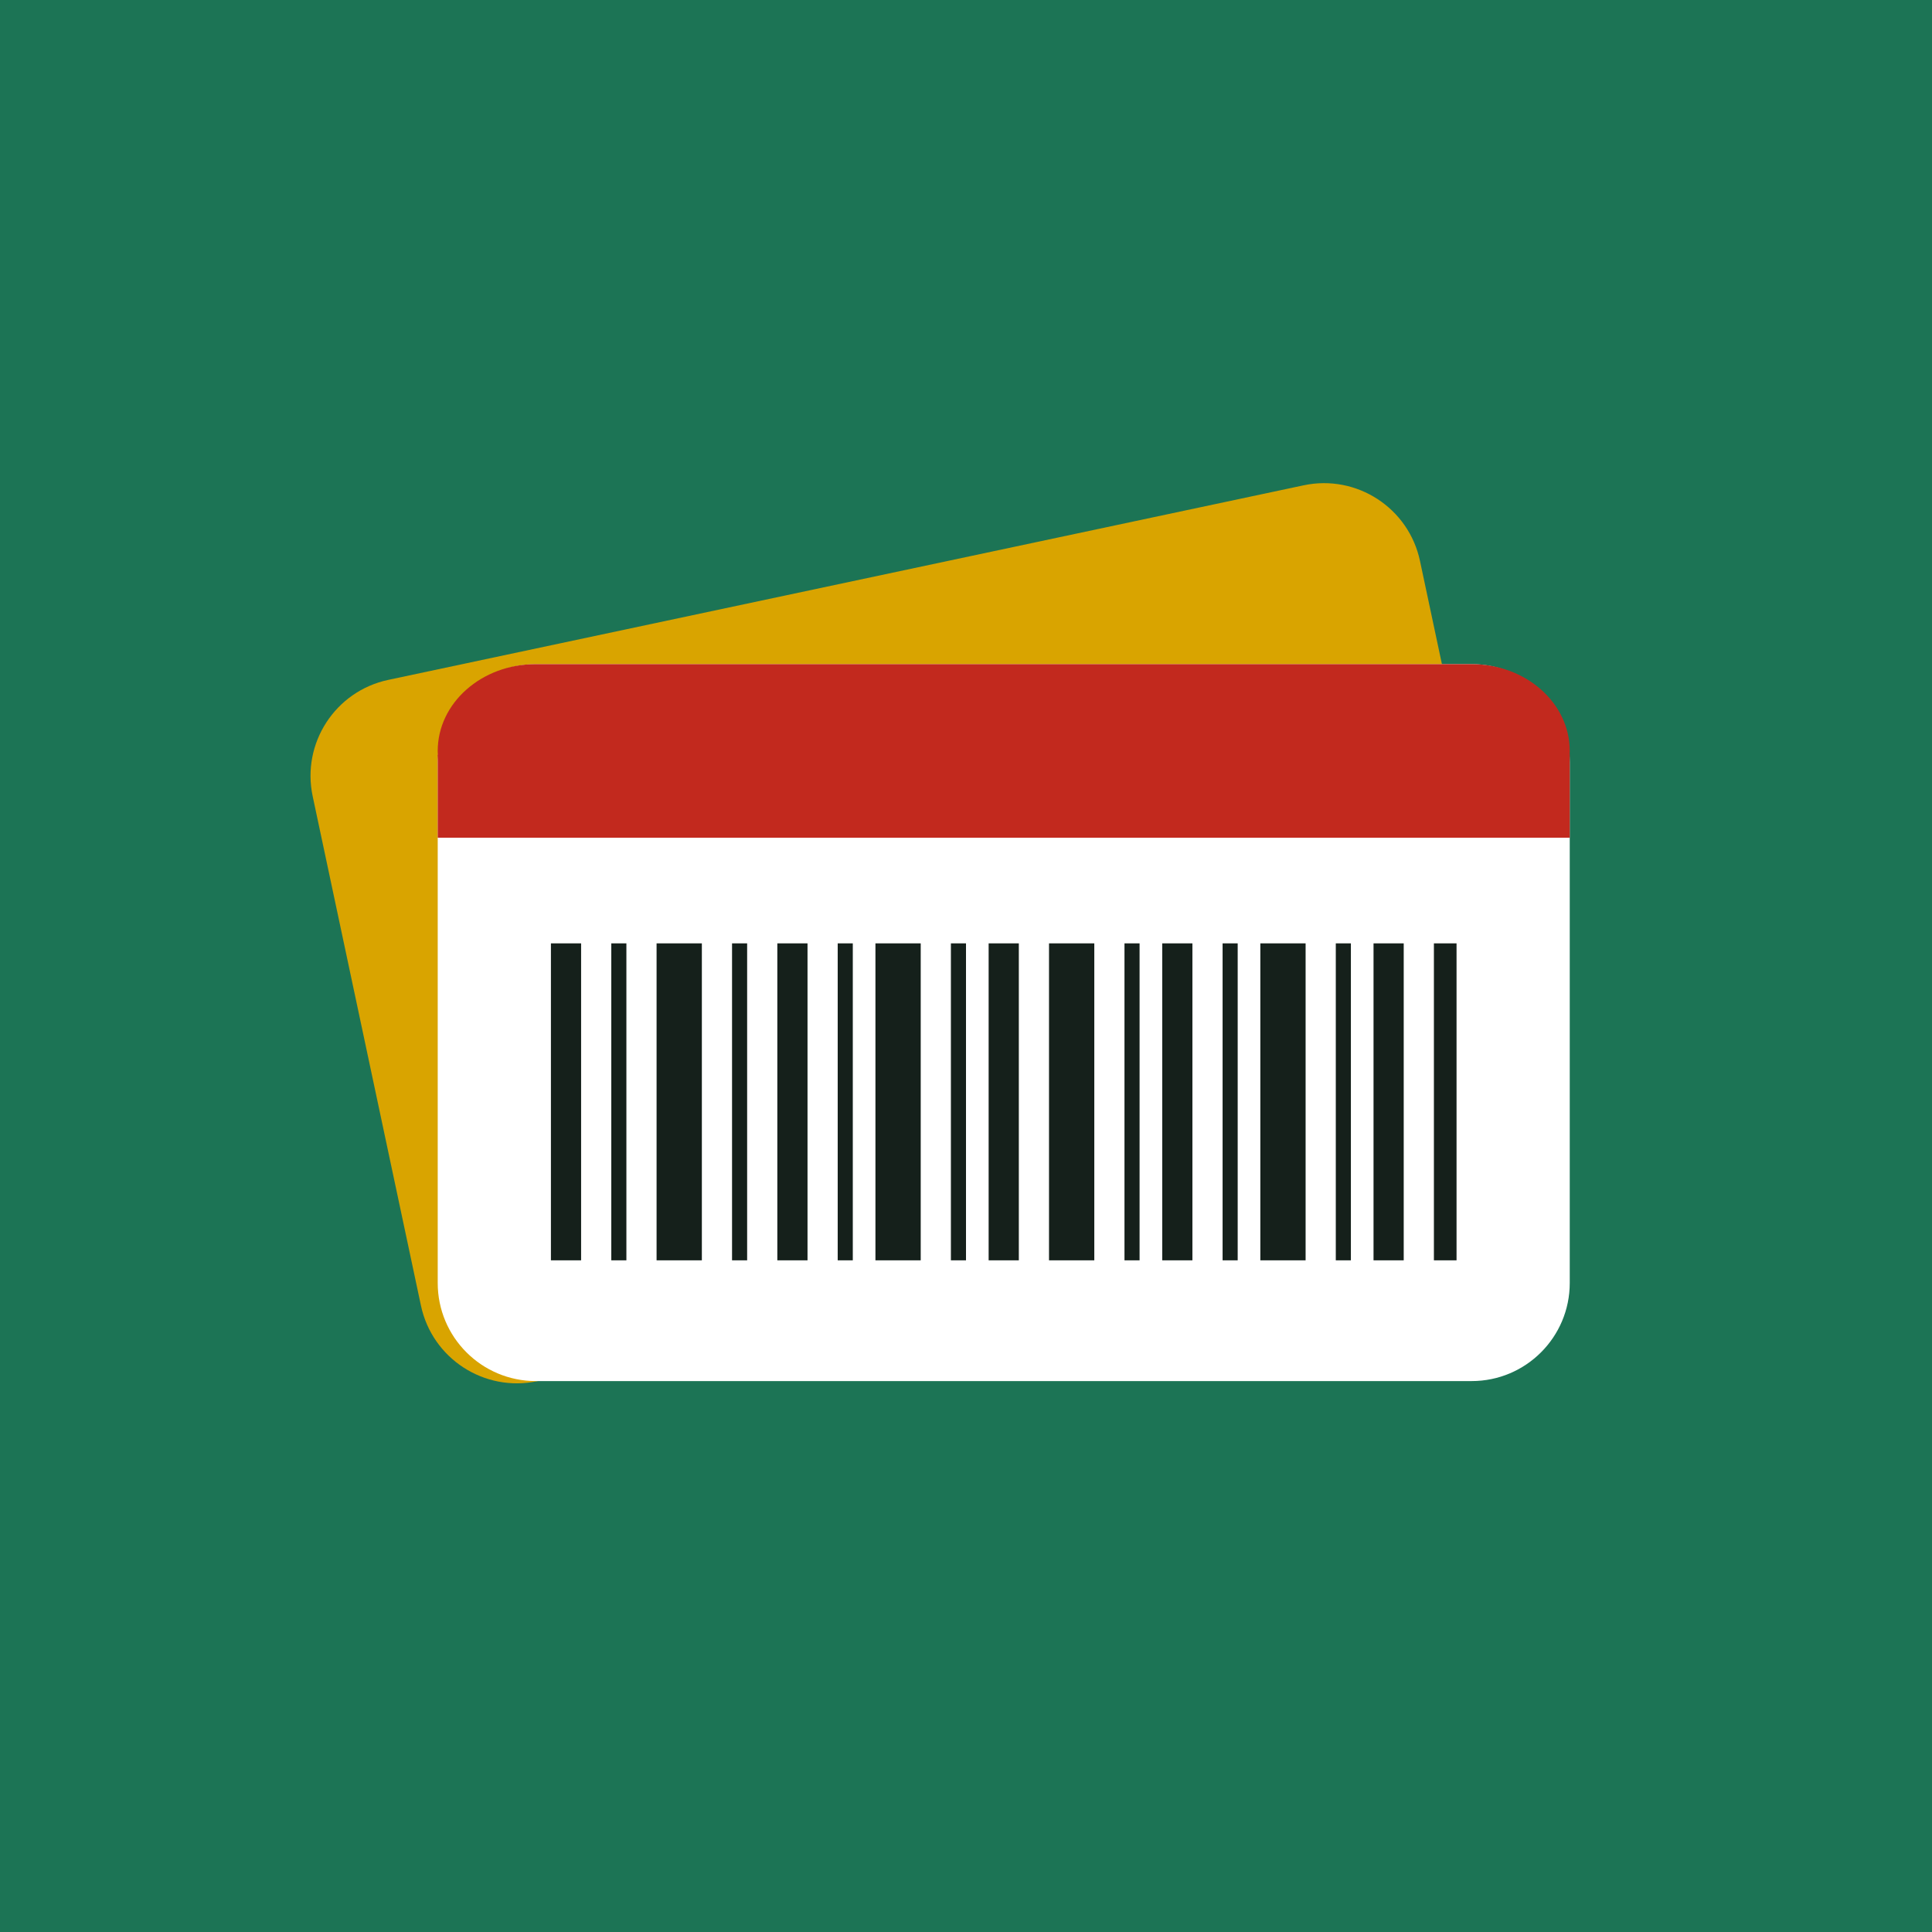
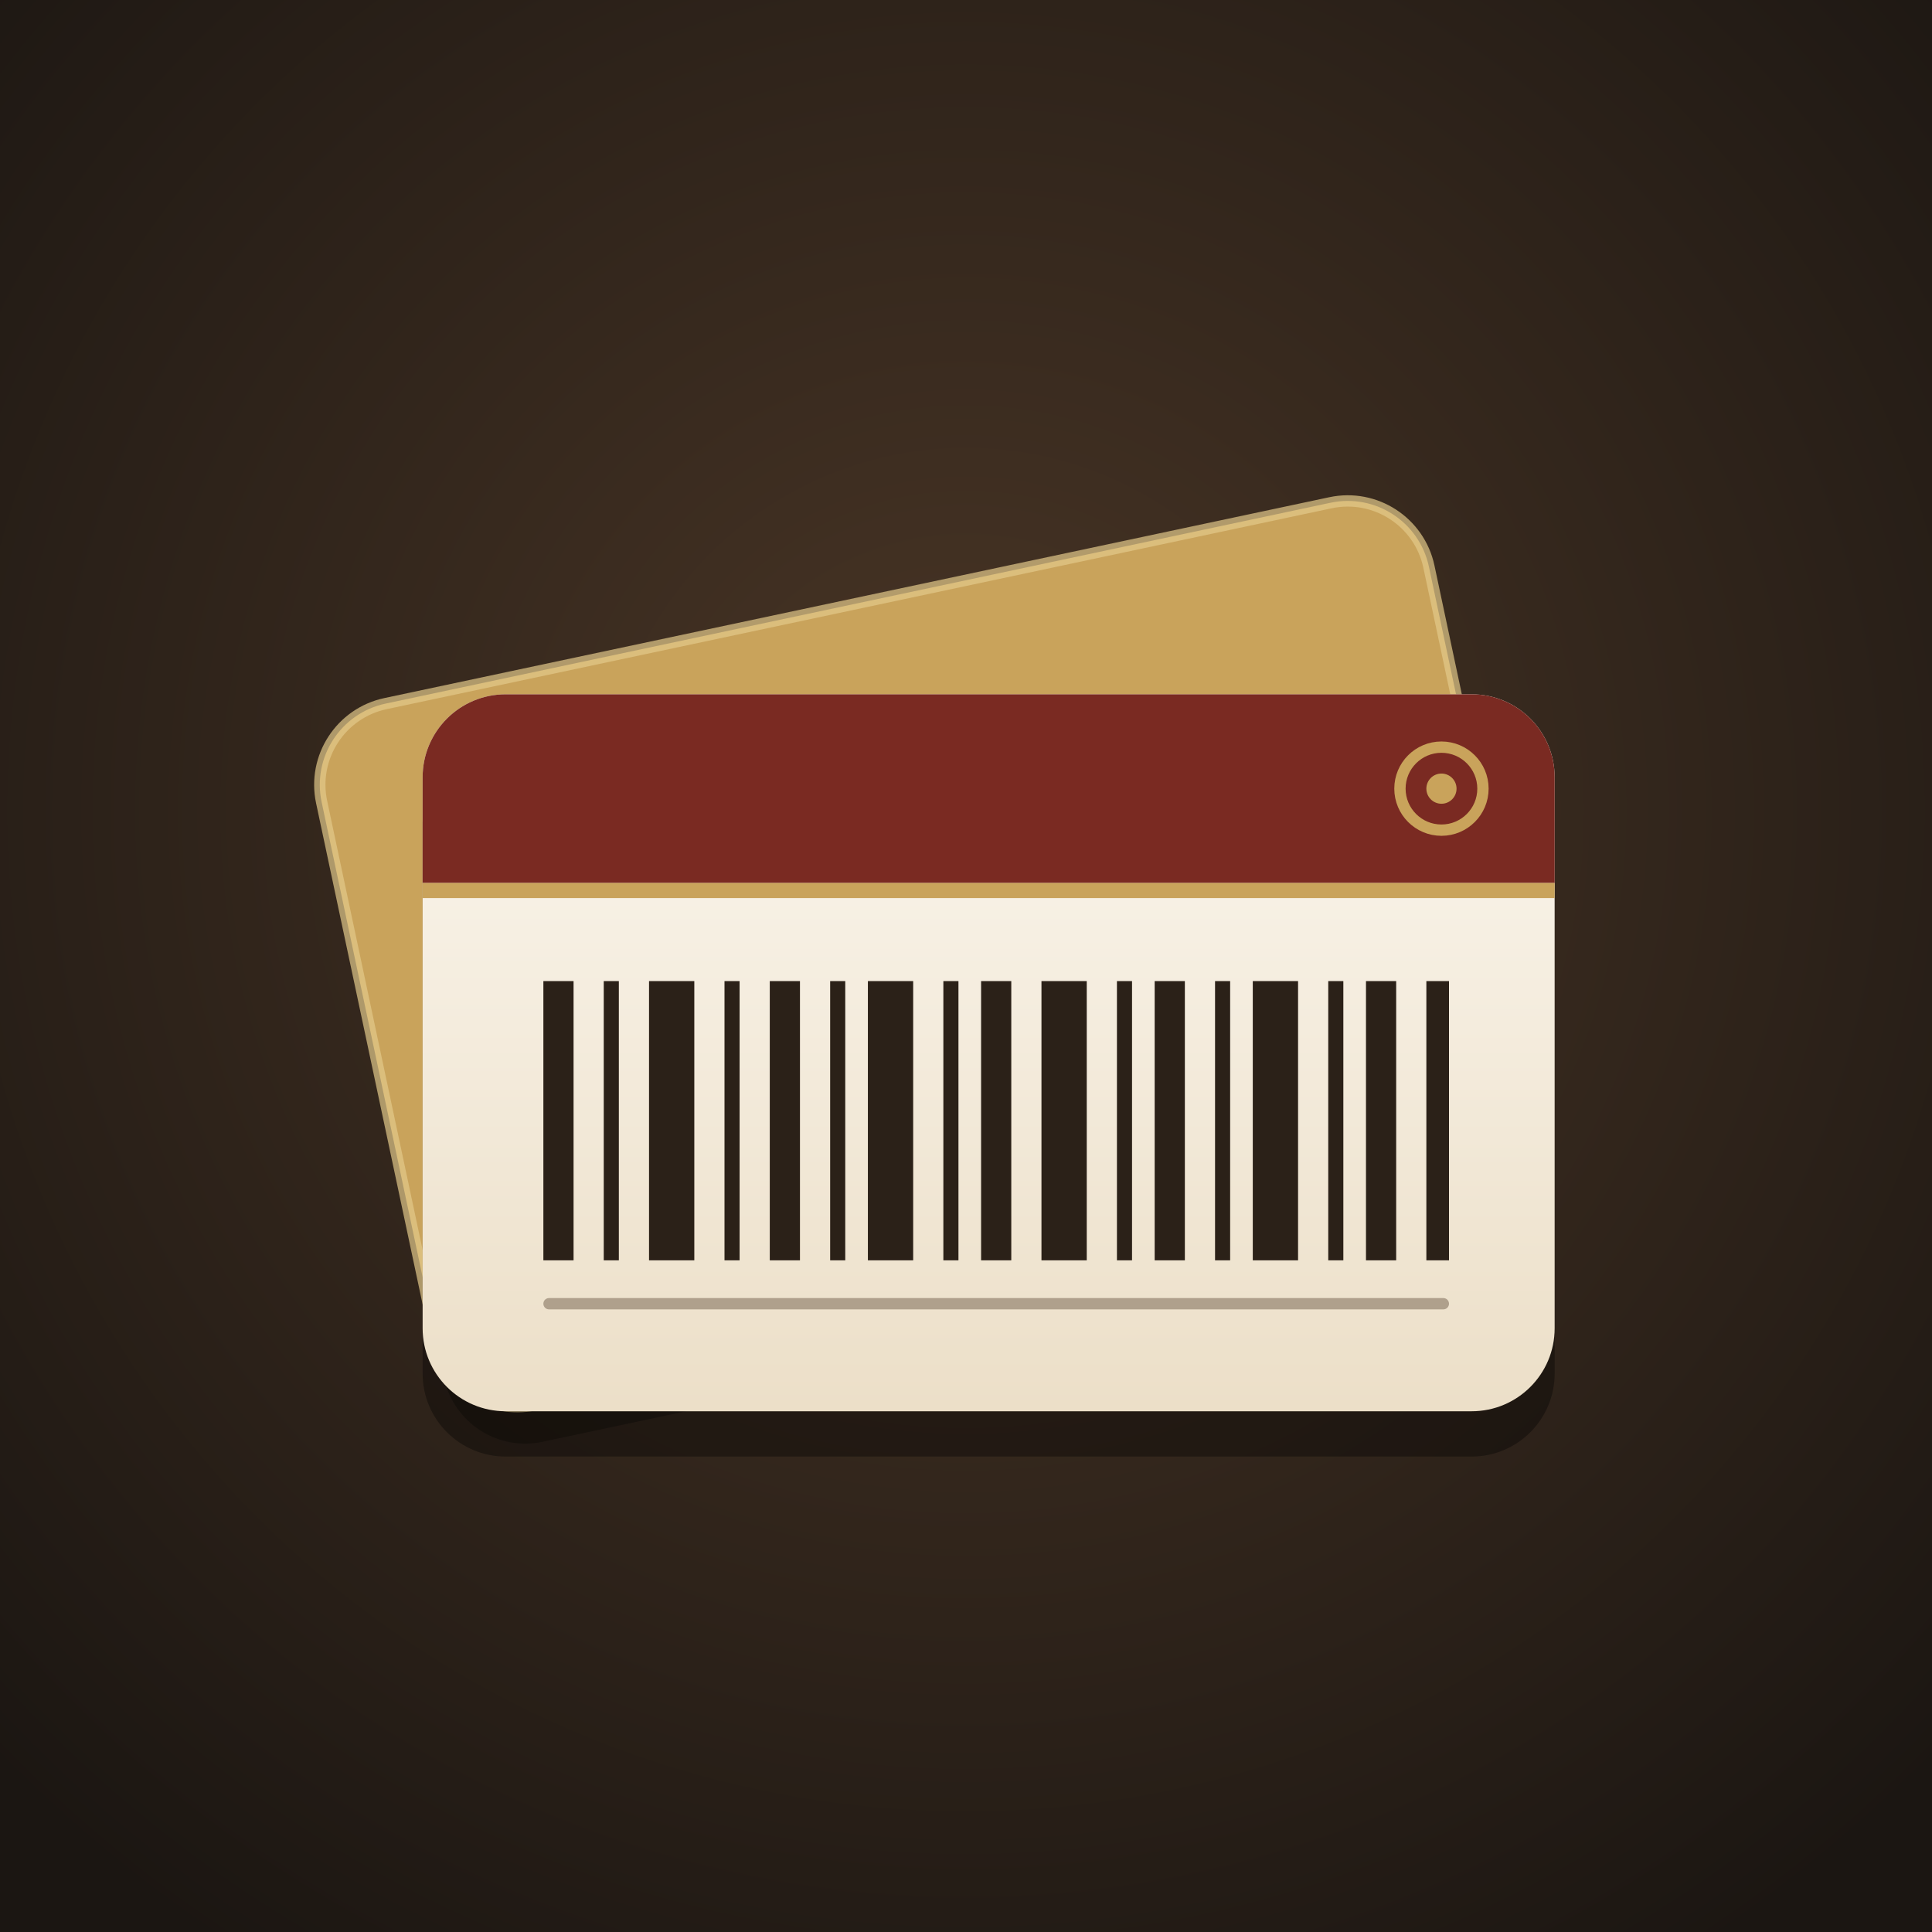
<svg xmlns="http://www.w3.org/2000/svg" viewBox="0 0 512 512">
-   <rect width="512" height="512" fill="#1c7455" />
+   <defs>
+     <radialGradient id="leather" cx="50%" cy="42%" r="70%">
+       <stop offset="0" stop-color="#4a3626" />
+       <stop offset="1" stop-color="#1b1612" />
+     </radialGradient>
+     <linearGradient id="paper" x1="0" y1="0" x2="0" y2="1">
+       <stop offset="0" stop-color="#fbf7ef" />
+       <stop offset="1" stop-color="#ecdfc8" />
+     </linearGradient>
+   </defs>
+   <rect width="512" height="512" fill="url(#leather)" />
  <g transform="rotate(-12 256 256)">
-     <rect x="96" y="150" width="300" height="190" rx="26" fill="#d9a400" />
+     <rect x="98" y="156" width="300" height="190" rx="22" fill="#000" opacity="0.28" transform="translate(0 10)" />
+     <rect x="98" y="156" width="300" height="190" rx="22" fill="#c9a35b" />
+     <rect x="98" y="156" width="300" height="190" rx="22" fill="none" stroke="#e3c98a" stroke-width="3" opacity="0.7" />
  </g>
-   <rect x="116" y="176" width="300" height="190" rx="26" fill="#ffffff" />
-   <rect x="116" y="176" width="300" height="46" rx="26" fill="#c2291e" />
-   <rect x="116" y="200" width="300" height="22" fill="#c2291e" />
-   <g fill="#15201b">
-     <rect x="146" y="250" width="8" height="84" />
-     <rect x="162" y="250" width="4" height="84" />
-     <rect x="174" y="250" width="12" height="84" />
-     <rect x="194" y="250" width="4" height="84" />
-     <rect x="206" y="250" width="8" height="84" />
-     <rect x="222" y="250" width="4" height="84" />
-     <rect x="232" y="250" width="12" height="84" />
-     <rect x="252" y="250" width="4" height="84" />
-     <rect x="262" y="250" width="8" height="84" />
-     <rect x="278" y="250" width="12" height="84" />
-     <rect x="298" y="250" width="4" height="84" />
-     <rect x="308" y="250" width="8" height="84" />
-     <rect x="324" y="250" width="4" height="84" />
-     <rect x="334" y="250" width="12" height="84" />
-     <rect x="354" y="250" width="4" height="84" />
-     <rect x="364" y="250" width="8" height="84" />
-     <rect x="380" y="250" width="6" height="84" />
+   <rect x="112" y="184" width="300" height="190" rx="22" fill="#000" opacity="0.35" transform="translate(0 12)" />
+   <rect x="112" y="184" width="300" height="190" rx="22" fill="url(#paper)" />
+   <path d="M112 206a22 22 0 0 1 22-22h256a22 22 0 0 1 22 22v28h-300z" fill="#7a2a22" />
+   <rect x="112" y="234" width="300" height="4" fill="#c9a35b" />
+   <circle cx="382" cy="209" r="11" fill="none" stroke="#c9a35b" stroke-width="3" />
+   <circle cx="382" cy="209" r="4" fill="#c9a35b" />
+   <g fill="#2b2118">
+     <rect x="144" y="260" width="8" height="74" />
+     <rect x="160" y="260" width="4" height="74" />
+     <rect x="172" y="260" width="12" height="74" />
+     <rect x="192" y="260" width="4" height="74" />
+     <rect x="204" y="260" width="8" height="74" />
+     <rect x="220" y="260" width="4" height="74" />
+     <rect x="230" y="260" width="12" height="74" />
+     <rect x="250" y="260" width="4" height="74" />
+     <rect x="260" y="260" width="8" height="74" />
+     <rect x="276" y="260" width="12" height="74" />
+     <rect x="296" y="260" width="4" height="74" />
+     <rect x="306" y="260" width="8" height="74" />
+     <rect x="322" y="260" width="4" height="74" />
+     <rect x="332" y="260" width="12" height="74" />
+     <rect x="352" y="260" width="4" height="74" />
+     <rect x="362" y="260" width="8" height="74" />
+     <rect x="378" y="260" width="6" height="74" />
  </g>
+   <rect x="144" y="344" width="240" height="3" rx="1.5" fill="#6f5d4a" opacity="0.5" />
</svg>
